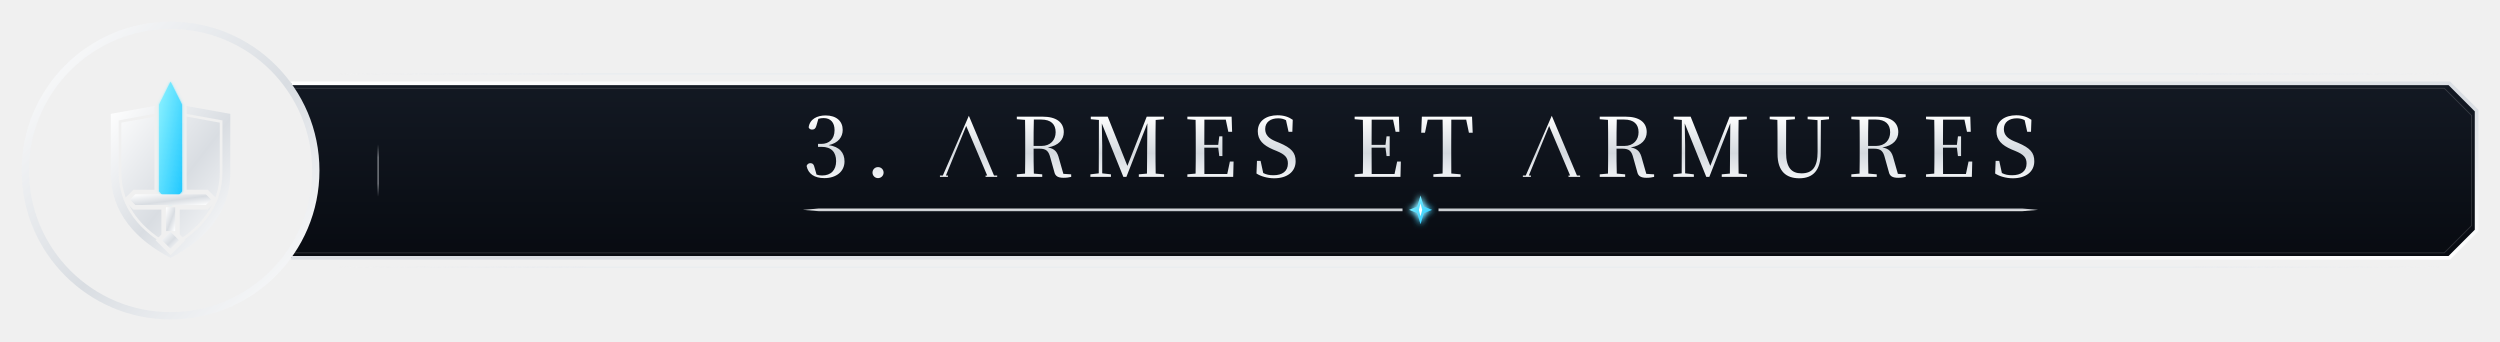
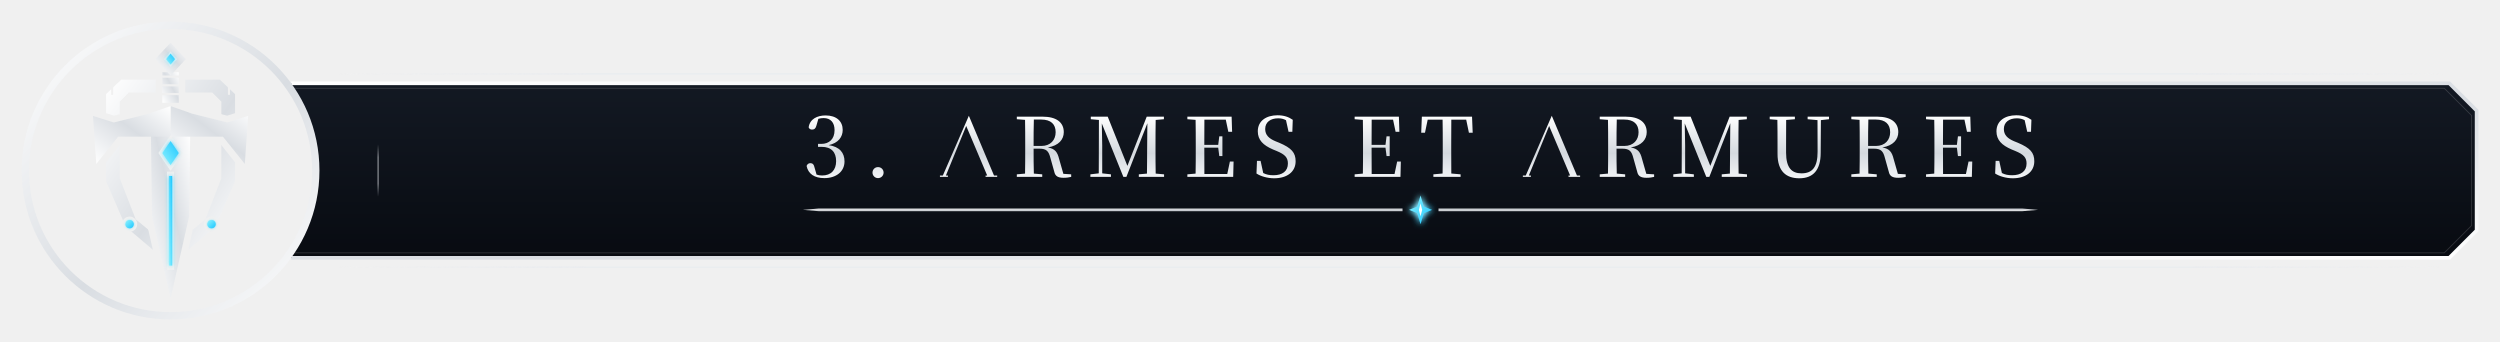
<svg xmlns="http://www.w3.org/2000/svg" viewBox="0 0 7505 1024" role="img" aria-labelledby="fa-titres-titre-3-armes-armures-title fa-titres-titre-3-armes-armures-desc">
  <defs>
    <linearGradient id="fa-titres-titre-3-armes-armures-silver" x1="0" y1="0" x2="1" y2="1">
      <stop offset="0" stop-color="#ffffff" />
      <stop offset="0.55" stop-color="#d9dde2" />
      <stop offset="1" stop-color="#ffffff" />
    </linearGradient>
    <linearGradient id="fa-titres-titre-3-armes-armures-silverText" x1="0" y1="0" x2="0" y2="1">
      <stop offset="0" stop-color="#ffffff" />
      <stop offset="0.6" stop-color="#d4d9df" />
      <stop offset="1" stop-color="#f2f4f6" />
    </linearGradient>
    <linearGradient id="fa-titres-titre-3-armes-armures-cyanL" x1="0" y1="0" x2="1" y2="1">
      <stop offset="0" stop-color="#8ff3ff" />
      <stop offset="1" stop-color="#1cc6ff" />
    </linearGradient>
    <linearGradient id="fa-titres-titre-3-armes-armures-cyanR" x1="0" y1="0" x2="1" y2="1">
      <stop offset="0" stop-color="#00aef5" />
      <stop offset="1" stop-color="#0078d0" />
    </linearGradient>
    <filter id="fa-titres-titre-3-armes-armures-glow" x="-150%" y="-30%" width="400%" height="160%">
      <feGaussianBlur stdDeviation="9" result="b" />
      <feMerge>
        <feMergeNode in="b" />
        <feMergeNode in="b" />
        <feMergeNode in="SourceGraphic" />
      </feMerge>
    </filter>
    <filter id="fa-titres-titre-3-armes-armures-glowSoft" x="-50%" y="-50%" width="200%" height="200%">
      <feGaussianBlur stdDeviation="4" result="b" />
      <feMerge>
        <feMergeNode in="b" />
        <feMergeNode in="SourceGraphic" />
      </feMerge>
    </filter>
-     <mask id="fa-titres-titre-3-armes-armures-mShd" maskUnits="userSpaceOnUse" x="0" y="0" width="1024" height="1024">
+     <mask id="fa-titres-titre-3-armes-armures-mFrame" maskUnits="userSpaceOnUse" x="0" y="0" width="1024" height="1024">
      <rect x="-2000" y="-2000" width="5000" height="5000" fill="#fff" />
-       <path d="M 512 342 L 644 366 L 644 498 C 644 590 586 652 512 692 C 438 652 380 590 380 498 L 380 366 Z" fill="none" stroke="#000" stroke-width="7" />
-       <path d="M 512 262 L 542 322 L 542 548 L 512 582 L 482 548 L 482 322 Z M 420 556 L 604 556 L 618 570 L 604 584 L 420 584 L 406 570 Z M 500 590 L 524 590 L 524 652 L 500 652 Z M 512 654 L 534 676 L 512 698 L 490 676 Z" fill="#000" stroke="#000" stroke-width="24" stroke-linejoin="miter" />
+       <circle cx="393.2" cy="694.7" r="22" fill="#000" />
+       <circle cx="630.8" cy="694.7" r="22" fill="#000" />
+       <path d="M 342.6 286.6 L 342.6 319.6" stroke="#000" stroke-width="6" fill="none" />
+       <path d="M 681.4 286.6 L 681.4 319.6" stroke="#000" stroke-width="6" fill="none" />
+       <g transform="translate(512 909.8) scale(1.584 -1.584)">
+         <g fill="#000" stroke="#000" stroke-width="24" stroke-linejoin="miter">
+           <path d="M 0 0 L 34 150 L 36 304 L -36 304 L -34 150 Z" />
+           <path d="M 0 296 L 96 296 L 136 246 L 142 334 L 104 322 L 40 338 L 0 352 Z" />
+           <path d="M 0 296 L -96 296 L -136 246 L -142 334 L -104 322 L -40 338 L 0 352 Z" />
+           <path d="M -15 358 L 15 358 L 15 414 L -15 414 Z" />
+           <path d="M 0 408 L 28 438 L 0 468 L -28 438 Z" />
+         </g>
+       </g>
+     </mask>
+     <mask id="fa-titres-titre-3-armes-armures-mSwB" maskUnits="userSpaceOnUse" x="-400" y="-300" width="1800" height="1800">
+       <rect x="-2000" y="-2000" width="5000" height="5000" fill="#fff" />
+       <rect x="-6.5" y="52" width="13" height="180" fill="#000" />
+       <path d="M 0 244 L 15 266 L 0 288 L -15 266 Z" fill="#000" stroke="#000" stroke-width="12" stroke-linejoin="miter" />
+       <path d="M -20 374 L 20 374 M -20 390 L 20 390 M -20 406 L 20 406" stroke="#000" stroke-width="4" fill="none" />
+       <path d="M 0 424 L 12 438 L 0 452 L -12 438 Z" fill="#000" />
    </mask>
    <linearGradient id="fa-titres-titre-3-armes-armures-plateFill" x1="0" y1="0" x2="0" y2="1">
      <stop offset="0" stop-color="#131923" />
      <stop offset="1" stop-color="#080b11" />
    </linearGradient>
    <linearGradient id="fa-titres-titre-3-armes-armures-fadeH" x1="0" y1="0" x2="1" y2="0">
      <stop offset="0" stop-color="#e8ebef" stop-opacity="0" />
      <stop offset="0.12" stop-color="#e8ebef" stop-opacity="0.85" />
      <stop offset="0.88" stop-color="#e8ebef" stop-opacity="0.85" />
      <stop offset="1" stop-color="#e8ebef" stop-opacity="0" />
    </linearGradient>
    <linearGradient id="fa-titres-titre-3-armes-armures-fadeV" x1="0" y1="0" x2="0" y2="1">
      <stop offset="0" stop-color="#e8ebef" stop-opacity="0" />
      <stop offset="0.25" stop-color="#e8ebef" stop-opacity="0.7" />
      <stop offset="0.75" stop-color="#e8ebef" stop-opacity="0.7" />
      <stop offset="1" stop-color="#e8ebef" stop-opacity="0" />
    </linearGradient>
    <filter id="fa-titres-titre-3-armes-armures-glowStar" x="-100%" y="-100%" width="300%" height="300%">
      <feGaussianBlur stdDeviation="9" result="b" />
      <feMerge>
        <feMergeNode in="b" />
        <feMergeNode in="b" />
        <feMergeNode in="SourceGraphic" />
      </feMerge>
    </filter>
  </defs>
  <g shape-rendering="geometricPrecision">
    <rect x="1010" y="220" width="6323" height="4" fill="url(#fa-titres-titre-3-armes-armures-fadeH)" />
    <rect x="1010" y="800" width="6323" height="4" fill="url(#fa-titres-titre-3-armes-armures-fadeH)" />
    <path d="M 874.2 250.0 L 7352.8 250.0 L 7434.8 332.0 L 7434.8 692.0 L 7352.8 774.0 L 874.2 774.0 L 865.5 774.0 A 440 440 0 0 0 865.5 250.0 Z" fill="url(#fa-titres-titre-3-armes-armures-plateFill)" />
    <path d="M 884.6 265.0 L 7337.8 265.0 L 7419.8 347.0 L 7419.8 677.0 L 7337.8 759.0 L 884.6 759.0" fill="none" stroke="#ffffff" stroke-opacity="0.16" stroke-width="2.5" stroke-linejoin="miter" />
    <path d="M 874.2 250.0 L 7352.8 250.0 L 7434.8 332.0 L 7434.8 692.0 L 7352.8 774.0 L 874.2 774.0" fill="none" stroke="url(#fa-titres-titre-3-armes-armures-silver)" stroke-width="11" stroke-linejoin="miter" stroke-linecap="butt" />
    <rect x="1133.5" y="433.4" width="3" height="157.2" fill="url(#fa-titres-titre-3-armes-armures-fadeV)" />
  </g>
  <g shape-rendering="geometricPrecision">
    <circle cx="512" cy="512" r="436" fill="none" stroke="url(#fa-titres-titre-3-armes-armures-silver)" stroke-width="22" />
-     <g transform="translate(512 512) scale(1.15) translate(-512 -494)">
-       <path d="M 512 318 L 668 346 L 668 500 C 668 606 600 676 512 722 C 424 676 356 606 356 500 L 356 346 Z" fill="url(#fa-titres-titre-3-armes-armures-silver)" mask="url(#fa-titres-titre-3-armes-armures-mShd)" />
+     <g transform="translate(512 512) scale(1.035) translate(-512 -539.2)">
+       <path d="M 325.0 317.4 L 369.0 275.6 L 655.0 275.6 L 699.0 317.4 L 699.0 570.4 L 641.8 702.4 L 512.0 812.4 L 382.2 702.4 L 325.0 570.4 Z M 364.6 339.4 L 391.0 313.0 L 633.0 313.0 L 659.4 339.4 L 659.4 561.6 L 613.2 680.4 L 512.0 764.0 L 410.8 680.4 L 364.6 561.6 Z" fill="url(#fa-titres-titre-3-armes-armures-silver)" fill-rule="evenodd" mask="url(#fa-titres-titre-3-armes-armures-mFrame)" />
      <g filter="url(#fa-titres-titre-3-armes-armures-glowSoft)">
-         <path d="M 512 262 L 542 322 L 542 548 L 512 582 L 482 548 L 482 322 Z" fill="url(#fa-titres-titre-3-armes-armures-cyanL)" />
+         <circle cx="393.2" cy="694.7" r="12" fill="url(#fa-titres-titre-3-armes-armures-cyanL)" />
+         <circle cx="630.8" cy="694.7" r="12" fill="url(#fa-titres-titre-3-armes-armures-cyanL)" />
      </g>
-       <path d="M 420 556 L 604 556 L 618 570 L 604 584 L 420 584 L 406 570 Z" fill="url(#fa-titres-titre-3-armes-armures-silver)" />
-       <path d="M 500 590 L 524 590 L 524 652 L 500 652 Z" fill="url(#fa-titres-titre-3-armes-armures-silver)" />
-       <path d="M 512 654 L 534 676 L 512 698 L 490 676 Z" fill="url(#fa-titres-titre-3-armes-armures-silver)" />
+       <g transform="translate(512 909.8) scale(1.584 -1.584)">
+         <g mask="url(#fa-titres-titre-3-armes-armures-mSwB)">
+           <path d="M 0 0 L 34 150 L 36 304 L -36 304 L -34 150 Z" fill="url(#fa-titres-titre-3-armes-armures-silver)" />
+           <path d="M 0 296 L 96 296 L 136 246 L 142 334 L 104 322 L 40 338 L 0 352 Z" fill="url(#fa-titres-titre-3-armes-armures-silver)" />
+           <path d="M 0 296 L -96 296 L -136 246 L -142 334 L -104 322 L -40 338 L 0 352 Z" fill="url(#fa-titres-titre-3-armes-armures-silver)" />
+           <path d="M -15 358 L 15 358 L 15 414 L -15 414 Z" fill="url(#fa-titres-titre-3-armes-armures-silver)" />
+           <path d="M 0 408 L 28 438 L 0 468 L -28 438 Z" fill="url(#fa-titres-titre-3-armes-armures-silver)" />
+         </g>
+         <g filter="url(#fa-titres-titre-3-armes-armures-glowSoft)">
+           <rect x="-3" y="60" width="6" height="164" fill="url(#fa-titres-titre-3-armes-armures-cyanL)" />
+           <path d="M 0 244 L 15 266 L 0 288 L -15 266 Z" transform="translate(0 0)" fill="url(#fa-titres-titre-3-armes-armures-cyanL)" />
+           <path d="M 0 428 L 8 438 L 0 448 L -8 438 Z" fill="url(#fa-titres-titre-3-armes-armures-cyanL)" />
+         </g>
+       </g>
    </g>
  </g>
  <g>
    <path d="M2474.722 534.704C2510.772 534.704 2535.216 514.704 2535.216 484.58C2535.216 458.654 2520.648 440.63 2487.809 435.691C2516.451 429.272 2529.784 411.494 2529.784 390.012C2529.784 364.333 2511.512 346.556 2478.426 346.556C2453.735 346.556 2431.019 356.926 2427.562 382.358C2429.29 386.802 2432.994 389.025 2437.685 389.025C2444.352 389.025 2448.796 385.815 2451.019 376.679L2456.698 356.679C2462.13 355.198 2467.315 354.457 2472.5 354.457C2493.488 354.457 2505.34 367.79 2505.34 390.753C2505.34 417.914 2488.796 431.988 2465.34 431.988H2455.71V440.877H2466.574C2495.463 440.877 2510.031 456.432 2510.031 483.84C2510.031 510.506 2494.722 526.802 2467.809 526.802C2461.389 526.802 2456.204 525.815 2451.265 524.086L2445.586 504.086C2443.364 493.469 2439.414 489.765 2432.747 489.765C2427.809 489.765 2423.364 492.481 2421.389 498.16C2426.08 521.864 2444.846 534.704 2474.722 534.704Z M2635.772 534.704C2645.401 534.704 2652.562 527.049 2652.562 518.16C2652.562 509.025 2645.401 501.617 2635.772 501.617C2626.389 501.617 2619.228 509.025 2619.228 518.16C2619.228 527.049 2626.389 534.704 2635.772 534.704Z  M 2908.49 347.54 L 2984.09 527.05 L 2993.55 527.05 L 2993.55 531.00 L 2958.73 531.00 L 2958.73 527.05 L 2963.65 527.05 L 2900.54 378.14 L 2839.55 527.05 L 2845.65 527.05 L 2845.65 531.00 L 2821.70 531.00 L 2821.70 527.05 L 2830.31 527.05 Z M3052.5 357.914 3077.191 359.889C3077.685 384.58 3077.685 409.272 3077.685 434.21V447.296C3077.685 471.988 3077.685 496.926 3077.191 521.123L3052.5 523.346V531.0H3128.796V523.346L3103.611 521.123C3102.87 496.926 3102.87 472.481 3102.87 446.309H3120.401C3141.883 446.309 3148.302 454.21 3153.488 474.704L3164.846 515.198C3167.562 528.531 3175.463 533.716 3192.994 533.716C3202.623 533.716 3209.29 532.481 3215.71 531.0V523.346L3192.253 521.864L3179.414 476.926C3174.475 456.679 3167.068 446.309 3145.586 442.605C3178.426 437.173 3193.488 418.654 3193.488 396.679C3193.488 367.049 3170.772 350.259 3130.525 350.259H3052.5ZM3103.611 358.901H3125.833C3154.969 358.901 3169.043 372.975 3169.043 396.926C3169.043 419.889 3153.981 438.16 3126.327 438.16H3102.87C3102.87 408.284 3102.87 383.346 3103.611 358.901Z M3442.932 531.0H3494.537V523.346L3469.352 521.123C3468.858 496.926 3468.858 471.988 3468.858 447.296V434.21C3468.858 409.272 3468.858 384.58 3469.352 360.136L3494.043 357.914V350.259H3442.438L3384.414 497.914L3325.401 350.259H3274.537V357.914L3298.981 360.136L3298.488 520.383L3273.302 523.346V531.0H3335.031V523.346L3308.858 520.383V437.42L3307.623 370.506L3372.315 531.0H3381.451L3444.414 370.012L3443.673 450.506C3443.426 472.235 3443.673 496.432 3443.179 521.123L3418.735 523.346V531.0Z M3687.438 395.691H3698.796L3697.315 350.259H3564.475V357.914L3589.167 359.889C3589.66 384.58 3589.66 409.272 3589.66 434.21V447.296C3589.66 471.988 3589.66 496.926 3589.167 521.123L3564.475 523.346V531.0H3702.006L3703.241 484.827H3692.13L3684.228 522.358H3615.586C3615.34 497.42 3615.34 472.235 3615.34 443.346H3657.068L3660.278 468.531H3669.66V409.272H3660.278L3657.068 434.951H3615.34C3615.34 408.284 3615.34 383.346 3615.586 359.148H3679.784Z M3825.031 535.198C3864.29 535.198 3889.475 515.444 3889.475 484.086C3889.475 458.407 3877.377 444.333 3840.093 428.531L3828.488 423.84C3809.475 415.691 3798.117 405.568 3798.117 387.296C3798.117 366.309 3814.414 355.198 3837.13 355.198C3846.265 355.198 3853.179 356.926 3860.586 360.877L3868.241 395.691H3879.599L3880.833 359.642C3868.488 351.0 3854.167 346.062 3835.154 346.062C3801.574 346.062 3775.895 362.605 3775.895 394.21C3775.895 420.136 3791.698 435.938 3821.574 448.778L3832.438 453.222C3858.117 463.84 3866.265 473.222 3866.265 491.0C3866.265 513.963 3849.475 526.062 3823.056 526.062C3810.71 526.062 3801.821 524.333 3792.191 519.395L3784.29 482.852H3773.426L3771.944 520.877C3784.29 529.025 3804.537 535.198 3825.031 535.198Z  M4189.599 395.691H4200.957L4199.475 350.259H4066.636V357.914L4091.327 359.889C4091.821 384.58 4091.821 409.272 4091.821 434.21V447.296C4091.821 471.988 4091.821 496.926 4091.327 521.123L4066.636 523.346V531.0H4204.167L4205.401 484.827H4194.29L4186.389 522.358H4117.747C4117.5 497.42 4117.5 472.235 4117.5 443.346H4159.228L4162.438 468.531H4171.821V409.272H4162.438L4159.228 434.951H4117.5C4117.5 408.284 4117.5 383.346 4117.747 359.148H4181.944Z M4266.451 398.407H4277.809L4285.957 359.148H4330.648C4331.142 384.086 4331.142 409.025 4331.142 434.21V447.296C4331.142 471.988 4331.142 496.679 4330.648 520.877L4302.994 523.346V531.0H4384.722V523.346L4356.821 520.877C4356.574 496.432 4356.574 471.741 4356.574 447.049V434.21C4356.574 409.025 4356.574 383.84 4356.821 359.148H4401.512L4409.66 398.407H4421.019L4419.043 350.259H4268.426Z  M 4658.43 347.54 L 4734.03 527.05 L 4743.49 527.05 L 4743.49 531.00 L 4708.67 531.00 L 4708.67 527.05 L 4713.59 527.05 L 4650.48 378.14 L 4589.49 527.05 L 4595.59 527.05 L 4595.59 531.00 L 4571.64 531.00 L 4571.64 527.05 L 4580.25 527.05 Z M4802.438 357.914 4827.13 359.889C4827.623 384.58 4827.623 409.272 4827.623 434.21V447.296C4827.623 471.988 4827.623 496.926 4827.13 521.123L4802.438 523.346V531.0H4878.735V523.346L4853.549 521.123C4852.809 496.926 4852.809 472.481 4852.809 446.309H4870.34C4891.821 446.309 4898.241 454.21 4903.426 474.704L4914.784 515.198C4917.5 528.531 4925.401 533.716 4942.932 533.716C4952.562 533.716 4959.228 532.481 4965.648 531.0V523.346L4942.191 521.864L4929.352 476.926C4924.414 456.679 4917.006 446.309 4895.525 442.605C4928.364 437.173 4943.426 418.654 4943.426 396.679C4943.426 367.049 4920.71 350.259 4880.463 350.259H4802.438ZM4853.549 358.901H4875.772C4904.907 358.901 4918.981 372.975 4918.981 396.926C4918.981 419.889 4903.92 438.16 4876.265 438.16H4852.809C4852.809 408.284 4852.809 383.346 4853.549 358.901Z M5192.87 531.0H5244.475V523.346L5219.29 521.123C5218.796 496.926 5218.796 471.988 5218.796 447.296V434.21C5218.796 409.272 5218.796 384.58 5219.29 360.136L5243.981 357.914V350.259H5192.377L5134.352 497.914L5075.34 350.259H5024.475V357.914L5048.92 360.136L5048.426 520.383L5023.241 523.346V531.0H5084.969V523.346L5058.796 520.383V437.42L5057.562 370.506L5122.253 531.0H5131.389L5194.352 370.012L5193.611 450.506C5193.364 472.235 5193.611 496.432 5193.117 521.123L5168.673 523.346V531.0Z M5426.512 357.914 5456.142 360.63 5456.389 454.951C5456.636 501.864 5440.586 520.383 5407.994 520.383C5378.858 520.383 5361.821 503.84 5361.821 458.16V433.716C5361.821 409.025 5361.821 384.333 5362.068 360.136L5388.241 357.914V350.259H5312.685V357.914L5335.648 359.889C5336.142 384.333 5336.142 409.272 5336.142 433.716V461.864C5336.142 514.951 5362.562 535.198 5401.574 535.198C5443.056 535.198 5465.525 510.753 5465.772 459.148L5466.265 360.63L5490.71 357.914V350.259H5426.512Z M5557.685 357.914 5582.377 359.889C5582.87 384.58 5582.87 409.272 5582.87 434.21V447.296C5582.87 471.988 5582.87 496.926 5582.377 521.123L5557.685 523.346V531.0H5633.981V523.346L5608.796 521.123C5608.056 496.926 5608.056 472.481 5608.056 446.309H5625.586C5647.068 446.309 5653.488 454.21 5658.673 474.704L5670.031 515.198C5672.747 528.531 5680.648 533.716 5698.179 533.716C5707.809 533.716 5714.475 532.481 5720.895 531.0V523.346L5697.438 521.864L5684.599 476.926C5679.66 456.679 5672.253 446.309 5650.772 442.605C5683.611 437.173 5698.673 418.654 5698.673 396.679C5698.673 367.049 5675.957 350.259 5635.71 350.259H5557.685ZM5608.796 358.901H5631.019C5660.154 358.901 5674.228 372.975 5674.228 396.926C5674.228 419.889 5659.167 438.16 5631.512 438.16H5608.056C5608.056 408.284 5608.056 383.346 5608.796 358.901Z M5904.907 395.691H5916.265L5914.784 350.259H5781.944V357.914L5806.636 359.889C5807.13 384.58 5807.13 409.272 5807.13 434.21V447.296C5807.13 471.988 5807.13 496.926 5806.636 521.123L5781.944 523.346V531.0H5919.475L5920.71 484.827H5909.599L5901.698 522.358H5833.056C5832.809 497.42 5832.809 472.235 5832.809 443.346H5874.537L5877.747 468.531H5887.13V409.272H5877.747L5874.537 434.951H5832.809C5832.809 408.284 5832.809 383.346 5833.056 359.148H5897.253Z M6042.5 535.198C6081.759 535.198 6106.944 515.444 6106.944 484.086C6106.944 458.407 6094.846 444.333 6057.562 428.531L6045.957 423.84C6026.944 415.691 6015.586 405.568 6015.586 387.296C6015.586 366.309 6031.883 355.198 6054.599 355.198C6063.735 355.198 6070.648 356.926 6078.056 360.877L6085.71 395.691H6097.068L6098.302 359.642C6085.957 351.0 6071.636 346.062 6052.623 346.062C6019.043 346.062 5993.364 362.605 5993.364 394.21C5993.364 420.136 6009.167 435.938 6039.043 448.778L6049.907 453.222C6075.586 463.84 6083.735 473.222 6083.735 491.0C6083.735 513.963 6066.944 526.062 6040.525 526.062C6028.179 526.062 6019.29 524.333 6009.66 519.395L6001.759 482.852H5990.895L5989.414 520.877C6001.759 529.025 6022.006 535.198 6042.5 535.198Z" fill="url(#fa-titres-titre-3-armes-armures-silverText)" />
    <path d="M 2410.3 630.0 L 2457.8 626.0 L 4210.4 626.0 L 4210.4 634.0 L 2457.8 634.0 Z M 6118.5 630.0 L 6071.0 626.0 L 4318.4 626.0 L 4318.4 634.0 L 6071.0 634.0 Z" fill="url(#fa-titres-titre-3-armes-armures-silver)" opacity="0.9" />
    <g filter="url(#fa-titres-titre-3-armes-armures-glowStar)">
      <path d="M 4264.4 586.8 L 4274.3 620.1 L 4299.0 630.0 L 4274.3 639.9 L 4264.4 673.2 L 4254.5 639.9 L 4229.9 630.0 L 4254.5 620.1 Z" fill="url(#fa-titres-titre-3-armes-armures-cyanL)" />
      <path d="M 4264.4 610.6 L 4269.4 630.0 L 4264.4 649.4 L 4259.5 630.0 Z" fill="#ffffff" />
    </g>
  </g>
</svg>
